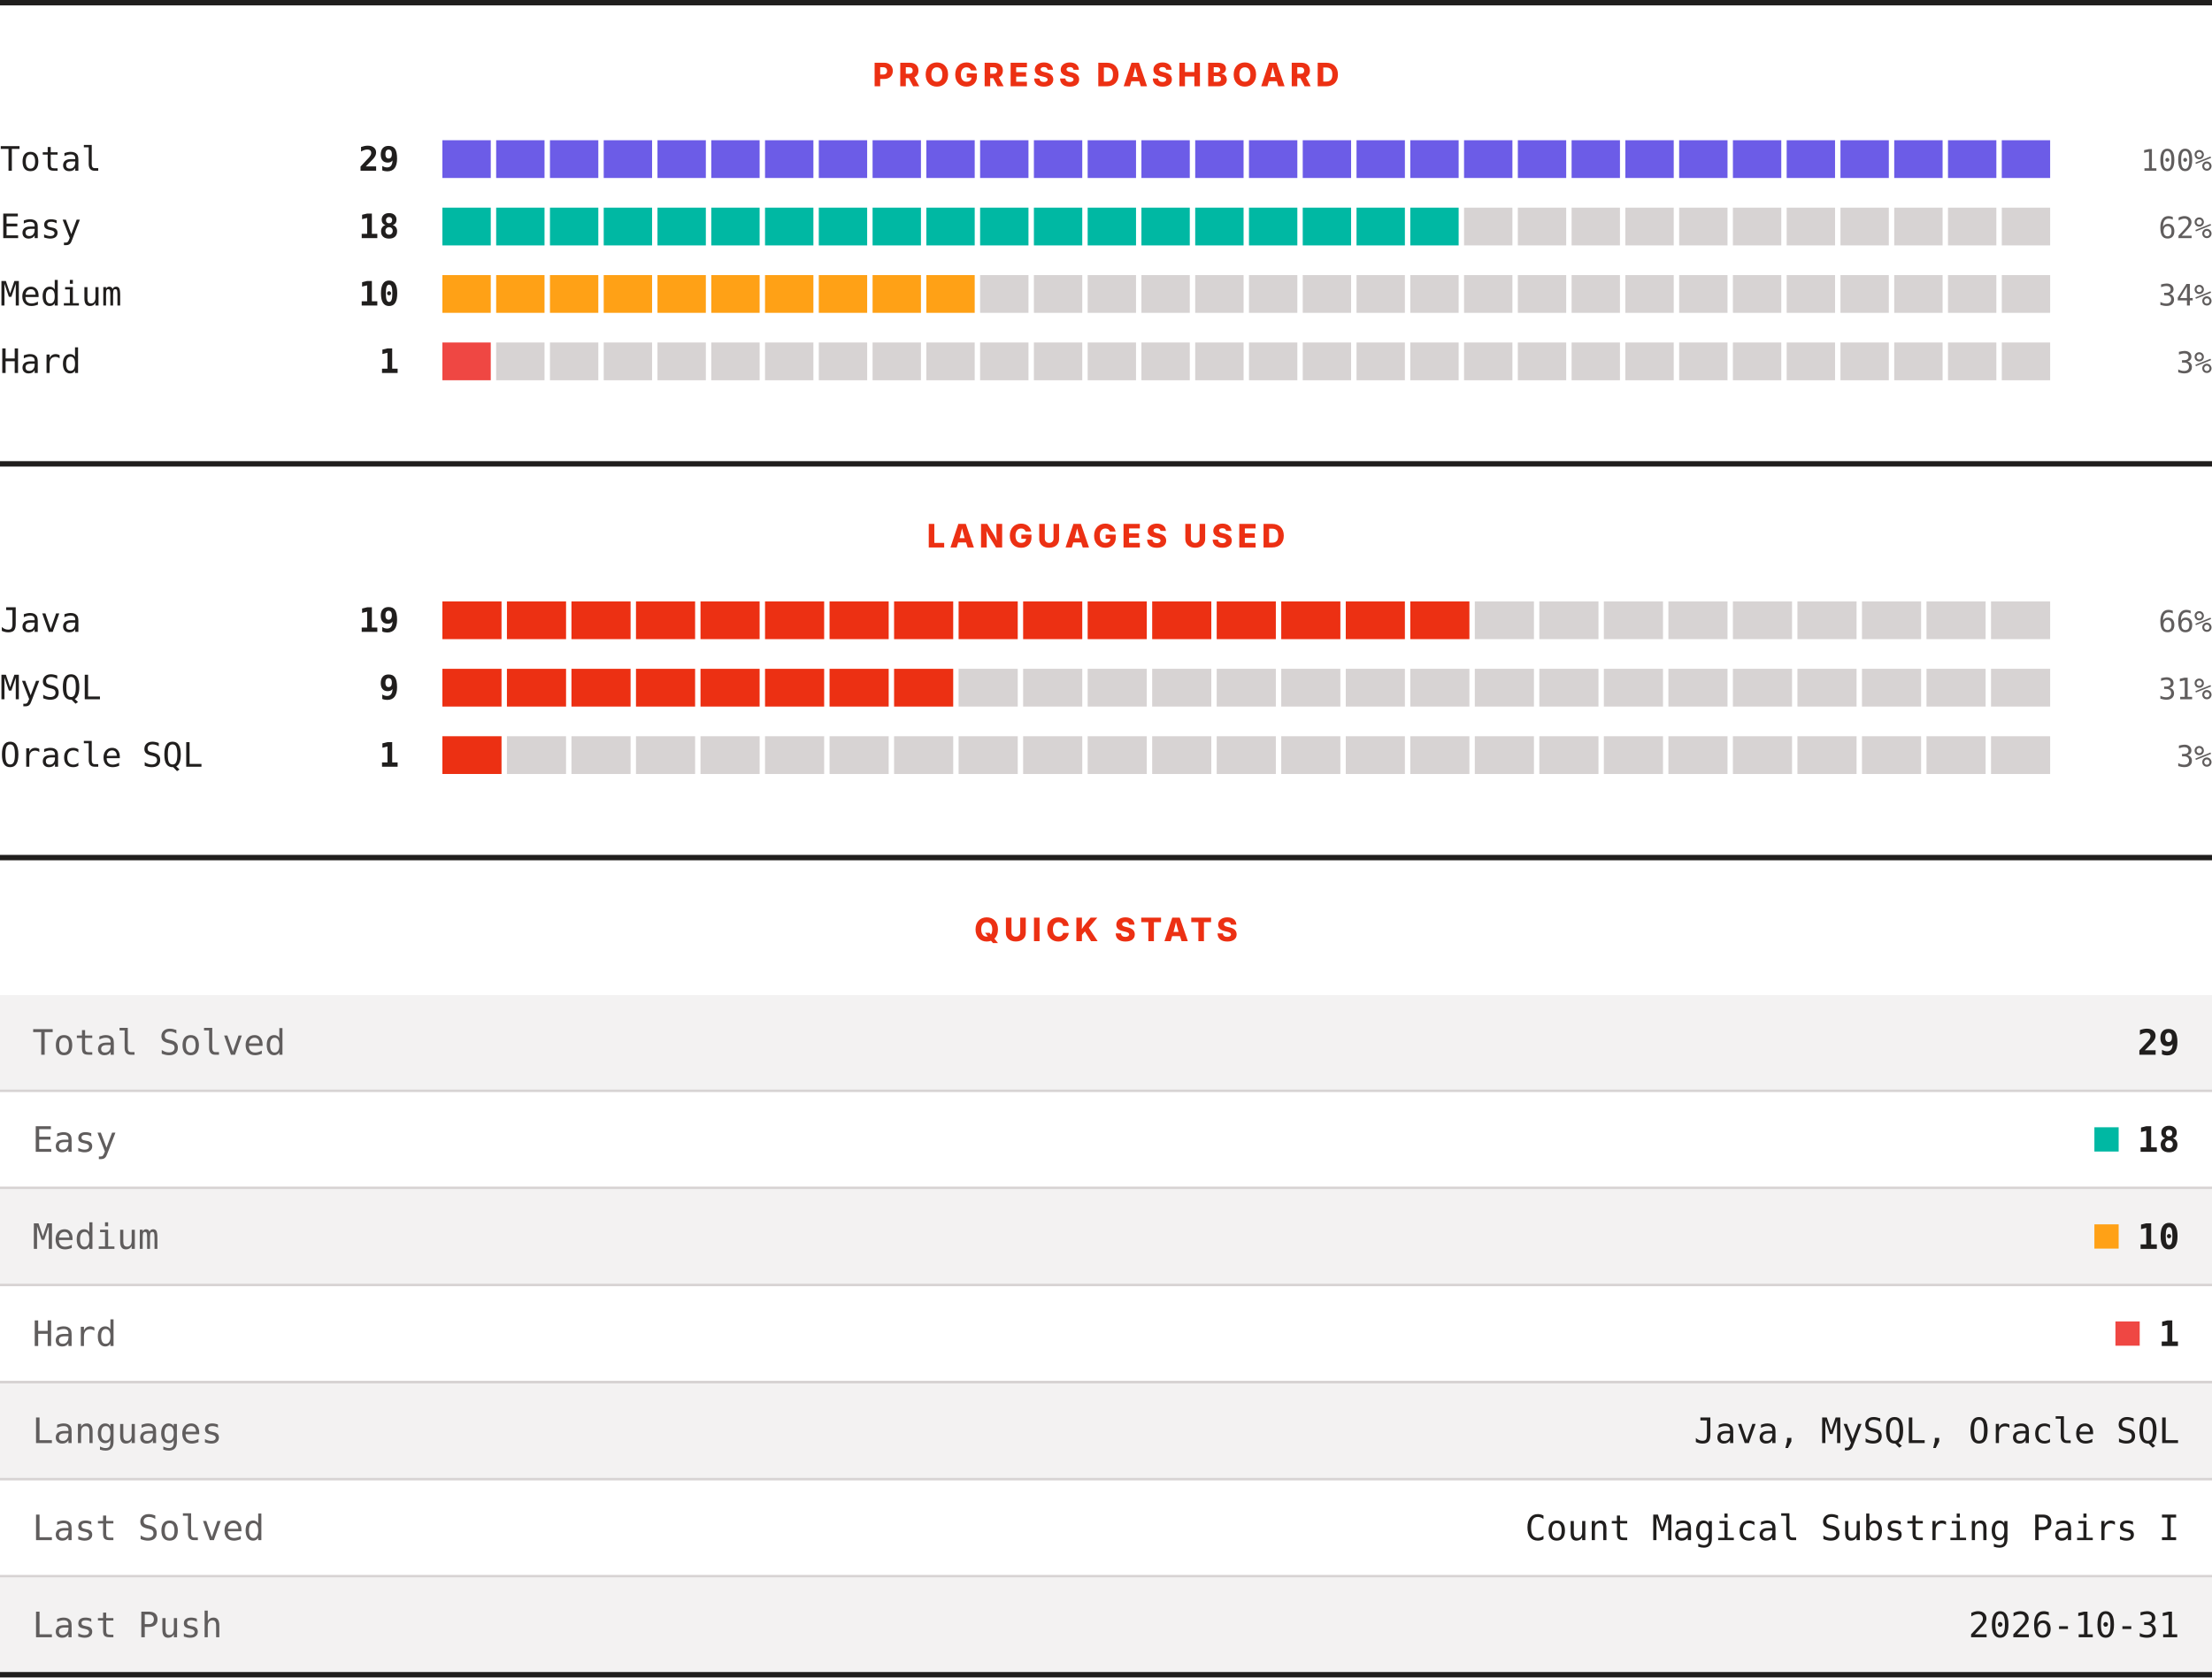
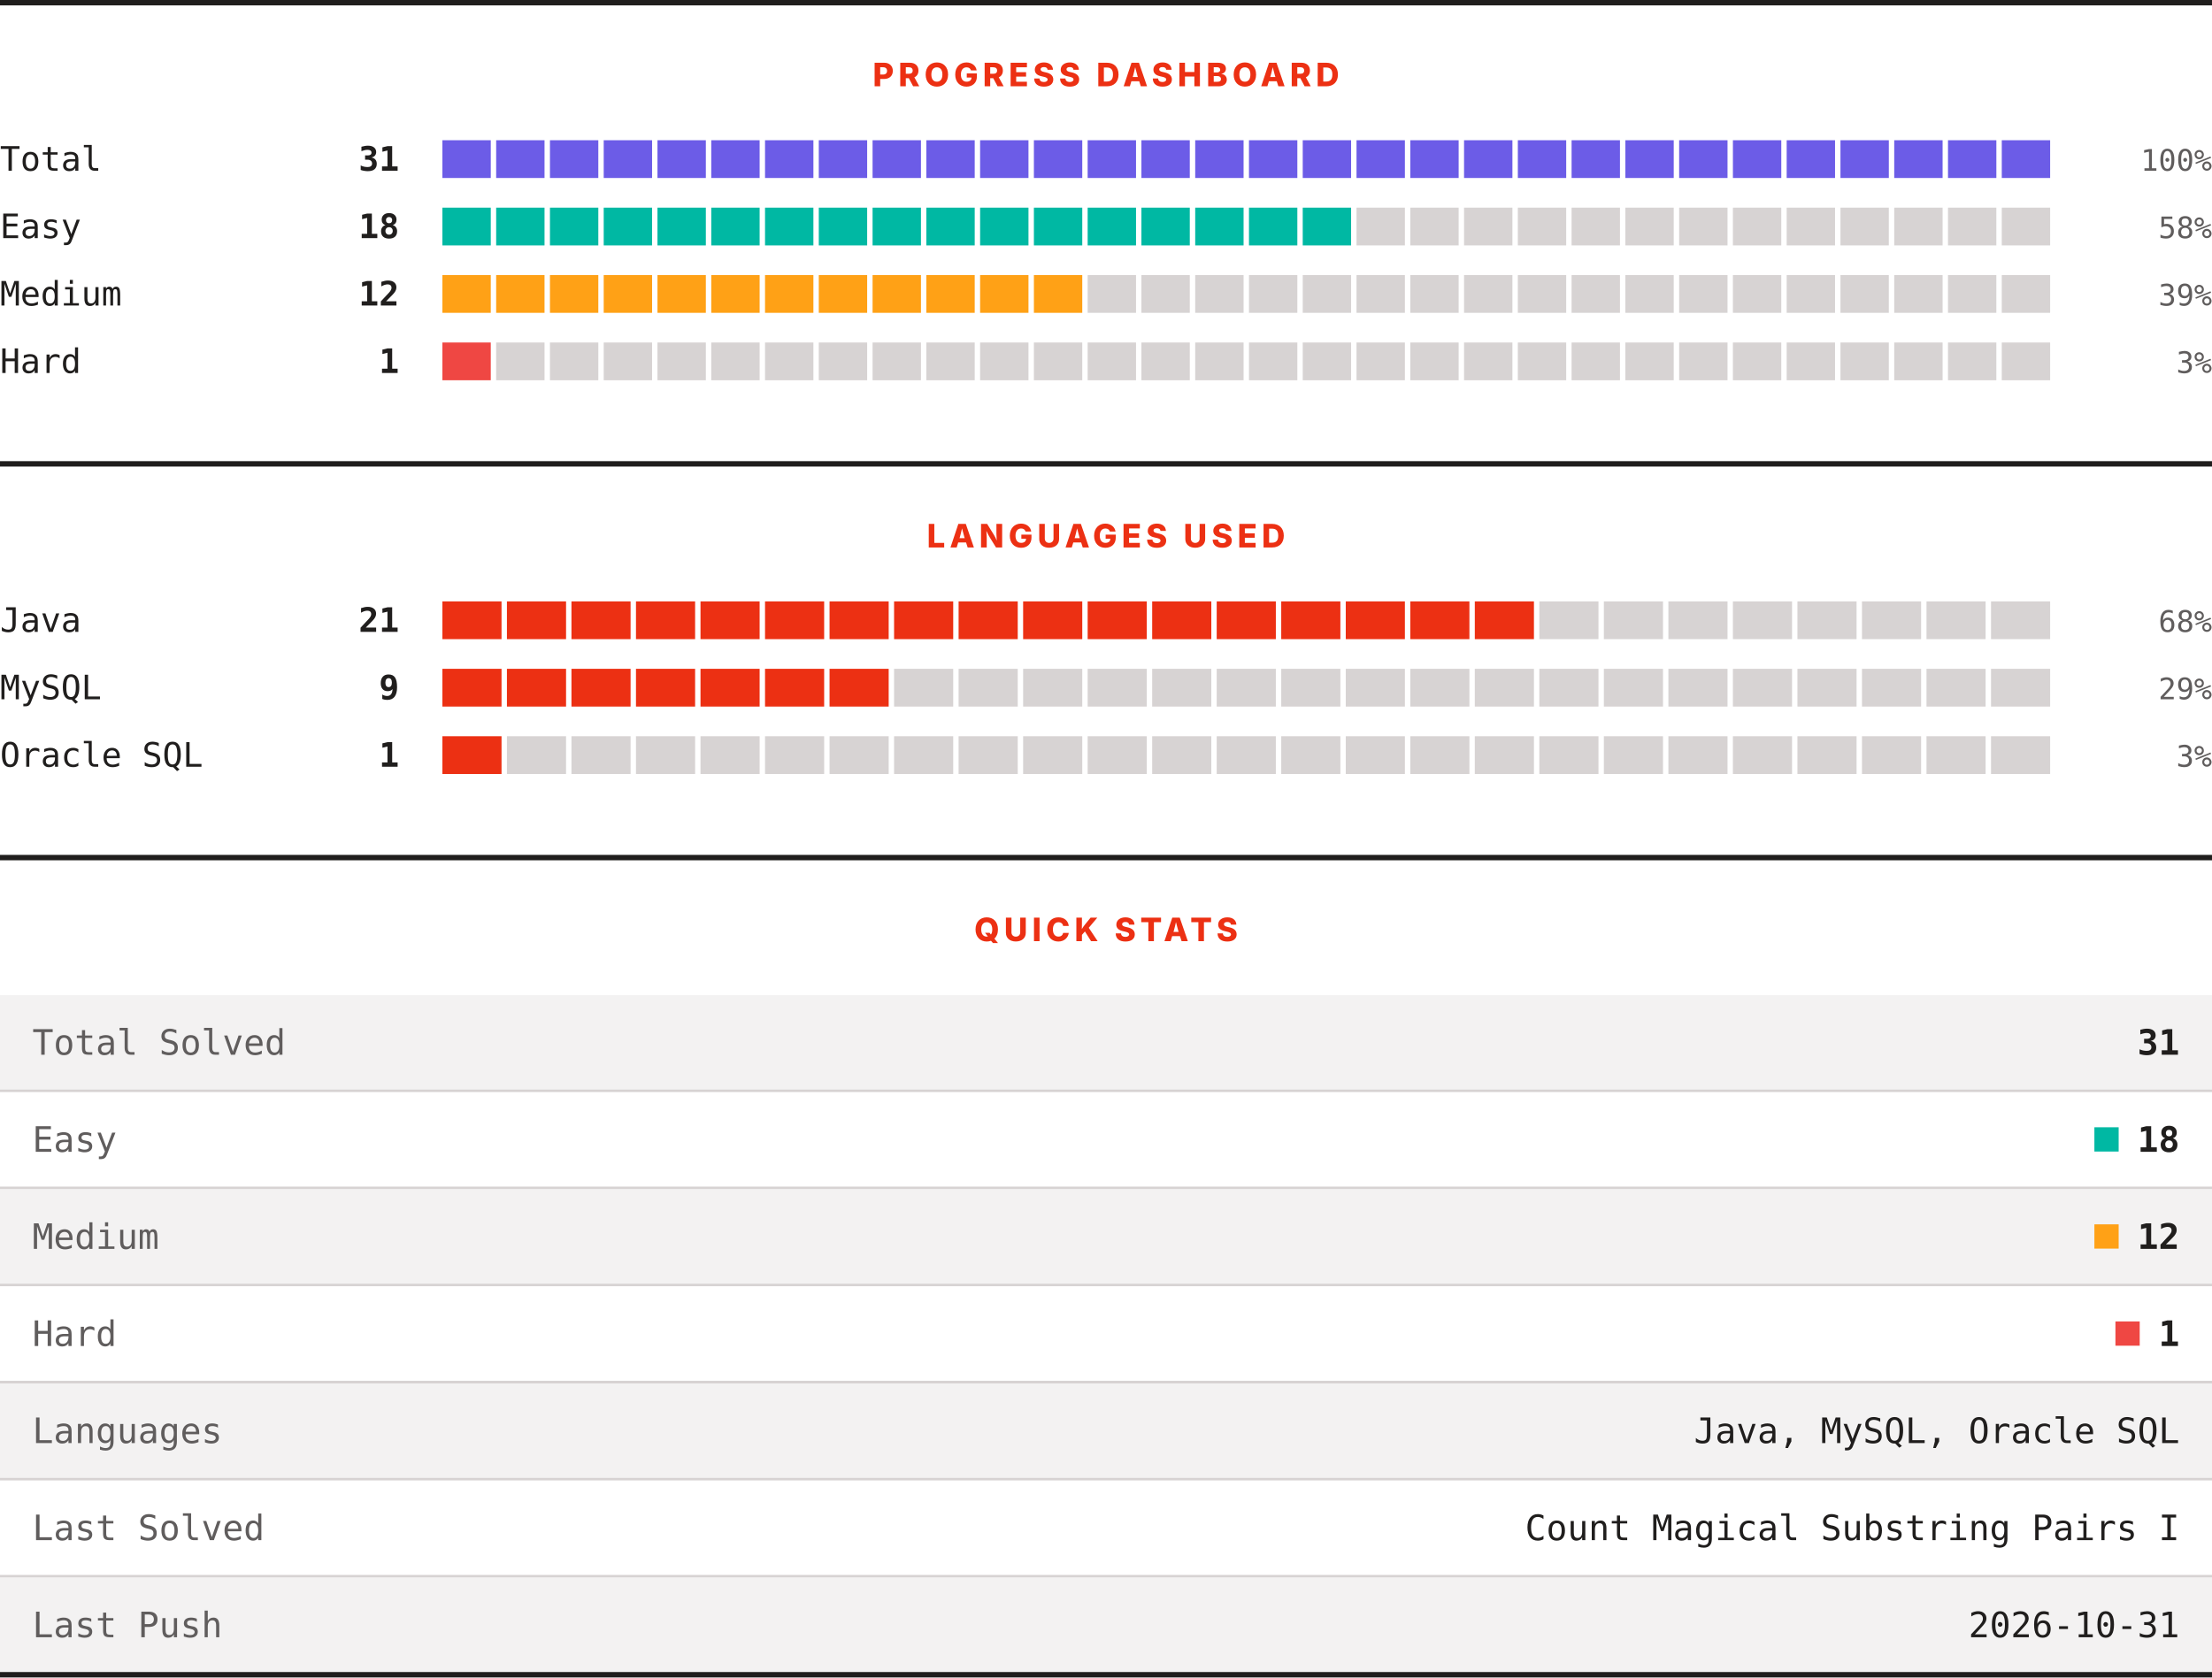
<svg xmlns="http://www.w3.org/2000/svg" width="820" height="622" viewBox="0 0 820 622" role="img" aria-label="LeetCode progress, languages and quick stats">
  <rect width="820" height="622" fill="#ffffff" />
  <rect x="0" y="0" width="820" height="2" fill="#201e1d" />
  <text x="410" y="32" text-anchor="middle" font-family="Archivo, system-ui, -apple-system, Segoe UI, sans-serif" font-size="12" font-weight="800" letter-spacing="1.68" fill="#ec3013">PROGRESS DASHBOARD</text>
  <text x="0" y="63.3" font-family="ui-monospace, SFMono-Regular, Menlo, Consolas, monospace" font-size="12.5" fill="#201e1d">Total</text>
-   <text x="148" y="63.3" text-anchor="end" font-family="ui-monospace, SFMono-Regular, Menlo, Consolas, monospace" font-size="12.5" font-weight="700" fill="#201e1d">29</text>
+   <text x="148" y="63.3" text-anchor="end" font-family="ui-monospace, SFMono-Regular, Menlo, Consolas, monospace" font-size="12.5" font-weight="700" fill="#201e1d">31</text>
  <rect x="164.00" y="52" width="17.93" height="14" fill="#6c5ce7" />
  <rect x="183.93" y="52" width="17.93" height="14" fill="#6c5ce7" />
  <rect x="203.87" y="52" width="17.93" height="14" fill="#6c5ce7" />
  <rect x="223.80" y="52" width="17.93" height="14" fill="#6c5ce7" />
  <rect x="243.73" y="52" width="17.93" height="14" fill="#6c5ce7" />
  <rect x="263.67" y="52" width="17.93" height="14" fill="#6c5ce7" />
  <rect x="283.60" y="52" width="17.93" height="14" fill="#6c5ce7" />
  <rect x="303.53" y="52" width="17.93" height="14" fill="#6c5ce7" />
  <rect x="323.47" y="52" width="17.93" height="14" fill="#6c5ce7" />
  <rect x="343.40" y="52" width="17.93" height="14" fill="#6c5ce7" />
  <rect x="363.33" y="52" width="17.93" height="14" fill="#6c5ce7" />
  <rect x="383.27" y="52" width="17.93" height="14" fill="#6c5ce7" />
  <rect x="403.20" y="52" width="17.93" height="14" fill="#6c5ce7" />
  <rect x="423.13" y="52" width="17.93" height="14" fill="#6c5ce7" />
  <rect x="443.07" y="52" width="17.93" height="14" fill="#6c5ce7" />
  <rect x="463.00" y="52" width="17.93" height="14" fill="#6c5ce7" />
  <rect x="482.93" y="52" width="17.93" height="14" fill="#6c5ce7" />
  <rect x="502.87" y="52" width="17.93" height="14" fill="#6c5ce7" />
  <rect x="522.80" y="52" width="17.93" height="14" fill="#6c5ce7" />
  <rect x="542.73" y="52" width="17.93" height="14" fill="#6c5ce7" />
  <rect x="562.67" y="52" width="17.93" height="14" fill="#6c5ce7" />
  <rect x="582.60" y="52" width="17.93" height="14" fill="#6c5ce7" />
  <rect x="602.53" y="52" width="17.93" height="14" fill="#6c5ce7" />
  <rect x="622.47" y="52" width="17.93" height="14" fill="#6c5ce7" />
  <rect x="642.40" y="52" width="17.93" height="14" fill="#6c5ce7" />
  <rect x="662.33" y="52" width="17.93" height="14" fill="#6c5ce7" />
  <rect x="682.27" y="52" width="17.93" height="14" fill="#6c5ce7" />
  <rect x="702.20" y="52" width="17.93" height="14" fill="#6c5ce7" />
  <rect x="722.13" y="52" width="17.93" height="14" fill="#6c5ce7" />
  <rect x="742.07" y="52" width="17.93" height="14" fill="#6c5ce7" />
  <text x="820" y="63.3" text-anchor="end" font-family="ui-monospace, SFMono-Regular, Menlo, Consolas, monospace" font-size="11" fill="#605d5d">100%</text>
  <text x="0" y="88.3" font-family="ui-monospace, SFMono-Regular, Menlo, Consolas, monospace" font-size="12.5" fill="#201e1d">Easy</text>
  <text x="148" y="88.3" text-anchor="end" font-family="ui-monospace, SFMono-Regular, Menlo, Consolas, monospace" font-size="12.5" font-weight="700" fill="#201e1d">18</text>
  <rect x="164.00" y="77" width="17.93" height="14" fill="#00b8a3" />
  <rect x="183.93" y="77" width="17.93" height="14" fill="#00b8a3" />
  <rect x="203.87" y="77" width="17.93" height="14" fill="#00b8a3" />
  <rect x="223.80" y="77" width="17.93" height="14" fill="#00b8a3" />
  <rect x="243.73" y="77" width="17.93" height="14" fill="#00b8a3" />
  <rect x="263.67" y="77" width="17.93" height="14" fill="#00b8a3" />
  <rect x="283.60" y="77" width="17.93" height="14" fill="#00b8a3" />
  <rect x="303.53" y="77" width="17.93" height="14" fill="#00b8a3" />
  <rect x="323.47" y="77" width="17.93" height="14" fill="#00b8a3" />
  <rect x="343.40" y="77" width="17.93" height="14" fill="#00b8a3" />
  <rect x="363.33" y="77" width="17.93" height="14" fill="#00b8a3" />
  <rect x="383.27" y="77" width="17.93" height="14" fill="#00b8a3" />
  <rect x="403.20" y="77" width="17.93" height="14" fill="#00b8a3" />
  <rect x="423.13" y="77" width="17.93" height="14" fill="#00b8a3" />
  <rect x="443.07" y="77" width="17.93" height="14" fill="#00b8a3" />
  <rect x="463.00" y="77" width="17.93" height="14" fill="#00b8a3" />
  <rect x="482.93" y="77" width="17.93" height="14" fill="#00b8a3" />
-   <rect x="502.87" y="77" width="17.93" height="14" fill="#00b8a3" />
-   <rect x="522.80" y="77" width="17.93" height="14" fill="#00b8a3" />
+   <rect x="502.87" y="77" width="17.93" height="14" fill="#d7d3d3" />
+   <rect x="522.80" y="77" width="17.93" height="14" fill="#d7d3d3" />
  <rect x="542.73" y="77" width="17.93" height="14" fill="#d7d3d3" />
  <rect x="562.67" y="77" width="17.93" height="14" fill="#d7d3d3" />
  <rect x="582.60" y="77" width="17.93" height="14" fill="#d7d3d3" />
  <rect x="602.53" y="77" width="17.93" height="14" fill="#d7d3d3" />
  <rect x="622.47" y="77" width="17.93" height="14" fill="#d7d3d3" />
  <rect x="642.40" y="77" width="17.93" height="14" fill="#d7d3d3" />
  <rect x="662.33" y="77" width="17.93" height="14" fill="#d7d3d3" />
  <rect x="682.27" y="77" width="17.93" height="14" fill="#d7d3d3" />
  <rect x="702.20" y="77" width="17.93" height="14" fill="#d7d3d3" />
  <rect x="722.13" y="77" width="17.93" height="14" fill="#d7d3d3" />
  <rect x="742.07" y="77" width="17.93" height="14" fill="#d7d3d3" />
-   <text x="820" y="88.3" text-anchor="end" font-family="ui-monospace, SFMono-Regular, Menlo, Consolas, monospace" font-size="11" fill="#605d5d">62%</text>
+   <text x="820" y="88.3" text-anchor="end" font-family="ui-monospace, SFMono-Regular, Menlo, Consolas, monospace" font-size="11" fill="#605d5d">58%</text>
  <text x="0" y="113.3" font-family="ui-monospace, SFMono-Regular, Menlo, Consolas, monospace" font-size="12.5" fill="#201e1d">Medium</text>
-   <text x="148" y="113.3" text-anchor="end" font-family="ui-monospace, SFMono-Regular, Menlo, Consolas, monospace" font-size="12.5" font-weight="700" fill="#201e1d">10</text>
+   <text x="148" y="113.3" text-anchor="end" font-family="ui-monospace, SFMono-Regular, Menlo, Consolas, monospace" font-size="12.5" font-weight="700" fill="#201e1d">12</text>
  <rect x="164.00" y="102" width="17.93" height="14" fill="#ffa116" />
  <rect x="183.93" y="102" width="17.93" height="14" fill="#ffa116" />
  <rect x="203.87" y="102" width="17.93" height="14" fill="#ffa116" />
  <rect x="223.80" y="102" width="17.93" height="14" fill="#ffa116" />
  <rect x="243.73" y="102" width="17.93" height="14" fill="#ffa116" />
  <rect x="263.67" y="102" width="17.93" height="14" fill="#ffa116" />
  <rect x="283.60" y="102" width="17.93" height="14" fill="#ffa116" />
  <rect x="303.53" y="102" width="17.93" height="14" fill="#ffa116" />
  <rect x="323.47" y="102" width="17.93" height="14" fill="#ffa116" />
  <rect x="343.40" y="102" width="17.93" height="14" fill="#ffa116" />
-   <rect x="363.33" y="102" width="17.93" height="14" fill="#d7d3d3" />
-   <rect x="383.27" y="102" width="17.93" height="14" fill="#d7d3d3" />
+   <rect x="363.33" y="102" width="17.93" height="14" fill="#ffa116" />
+   <rect x="383.27" y="102" width="17.93" height="14" fill="#ffa116" />
  <rect x="403.20" y="102" width="17.93" height="14" fill="#d7d3d3" />
  <rect x="423.13" y="102" width="17.93" height="14" fill="#d7d3d3" />
  <rect x="443.07" y="102" width="17.93" height="14" fill="#d7d3d3" />
  <rect x="463.00" y="102" width="17.93" height="14" fill="#d7d3d3" />
  <rect x="482.93" y="102" width="17.93" height="14" fill="#d7d3d3" />
  <rect x="502.87" y="102" width="17.93" height="14" fill="#d7d3d3" />
  <rect x="522.80" y="102" width="17.93" height="14" fill="#d7d3d3" />
  <rect x="542.73" y="102" width="17.93" height="14" fill="#d7d3d3" />
  <rect x="562.67" y="102" width="17.93" height="14" fill="#d7d3d3" />
  <rect x="582.60" y="102" width="17.93" height="14" fill="#d7d3d3" />
  <rect x="602.53" y="102" width="17.93" height="14" fill="#d7d3d3" />
  <rect x="622.47" y="102" width="17.93" height="14" fill="#d7d3d3" />
  <rect x="642.40" y="102" width="17.93" height="14" fill="#d7d3d3" />
  <rect x="662.33" y="102" width="17.93" height="14" fill="#d7d3d3" />
  <rect x="682.27" y="102" width="17.93" height="14" fill="#d7d3d3" />
  <rect x="702.20" y="102" width="17.93" height="14" fill="#d7d3d3" />
  <rect x="722.13" y="102" width="17.93" height="14" fill="#d7d3d3" />
  <rect x="742.07" y="102" width="17.93" height="14" fill="#d7d3d3" />
-   <text x="820" y="113.3" text-anchor="end" font-family="ui-monospace, SFMono-Regular, Menlo, Consolas, monospace" font-size="11" fill="#605d5d">34%</text>
+   <text x="820" y="113.3" text-anchor="end" font-family="ui-monospace, SFMono-Regular, Menlo, Consolas, monospace" font-size="11" fill="#605d5d">39%</text>
  <text x="0" y="138.3" font-family="ui-monospace, SFMono-Regular, Menlo, Consolas, monospace" font-size="12.5" fill="#201e1d">Hard</text>
  <text x="148" y="138.3" text-anchor="end" font-family="ui-monospace, SFMono-Regular, Menlo, Consolas, monospace" font-size="12.5" font-weight="700" fill="#201e1d">1</text>
  <rect x="164.00" y="127" width="17.93" height="14" fill="#ef4743" />
  <rect x="183.93" y="127" width="17.93" height="14" fill="#d7d3d3" />
  <rect x="203.87" y="127" width="17.93" height="14" fill="#d7d3d3" />
  <rect x="223.80" y="127" width="17.93" height="14" fill="#d7d3d3" />
  <rect x="243.73" y="127" width="17.93" height="14" fill="#d7d3d3" />
  <rect x="263.67" y="127" width="17.93" height="14" fill="#d7d3d3" />
  <rect x="283.60" y="127" width="17.93" height="14" fill="#d7d3d3" />
  <rect x="303.53" y="127" width="17.93" height="14" fill="#d7d3d3" />
  <rect x="323.47" y="127" width="17.93" height="14" fill="#d7d3d3" />
  <rect x="343.40" y="127" width="17.93" height="14" fill="#d7d3d3" />
  <rect x="363.33" y="127" width="17.93" height="14" fill="#d7d3d3" />
  <rect x="383.27" y="127" width="17.93" height="14" fill="#d7d3d3" />
  <rect x="403.20" y="127" width="17.93" height="14" fill="#d7d3d3" />
  <rect x="423.13" y="127" width="17.93" height="14" fill="#d7d3d3" />
  <rect x="443.07" y="127" width="17.93" height="14" fill="#d7d3d3" />
  <rect x="463.00" y="127" width="17.93" height="14" fill="#d7d3d3" />
  <rect x="482.93" y="127" width="17.93" height="14" fill="#d7d3d3" />
  <rect x="502.87" y="127" width="17.93" height="14" fill="#d7d3d3" />
  <rect x="522.80" y="127" width="17.93" height="14" fill="#d7d3d3" />
  <rect x="542.73" y="127" width="17.93" height="14" fill="#d7d3d3" />
  <rect x="562.67" y="127" width="17.93" height="14" fill="#d7d3d3" />
  <rect x="582.60" y="127" width="17.93" height="14" fill="#d7d3d3" />
  <rect x="602.53" y="127" width="17.93" height="14" fill="#d7d3d3" />
  <rect x="622.47" y="127" width="17.93" height="14" fill="#d7d3d3" />
  <rect x="642.40" y="127" width="17.93" height="14" fill="#d7d3d3" />
  <rect x="662.33" y="127" width="17.93" height="14" fill="#d7d3d3" />
  <rect x="682.27" y="127" width="17.93" height="14" fill="#d7d3d3" />
  <rect x="702.20" y="127" width="17.93" height="14" fill="#d7d3d3" />
  <rect x="722.13" y="127" width="17.93" height="14" fill="#d7d3d3" />
  <rect x="742.07" y="127" width="17.93" height="14" fill="#d7d3d3" />
  <text x="820" y="138.3" text-anchor="end" font-family="ui-monospace, SFMono-Regular, Menlo, Consolas, monospace" font-size="11" fill="#605d5d">3%</text>
  <rect x="0" y="171" width="820" height="2" fill="#201e1d" />
  <text x="410" y="203" text-anchor="middle" font-family="Archivo, system-ui, -apple-system, Segoe UI, sans-serif" font-size="12" font-weight="800" letter-spacing="1.68" fill="#ec3013">LANGUAGES USED</text>
  <text x="0" y="234.3" font-family="ui-monospace, SFMono-Regular, Menlo, Consolas, monospace" font-size="12.5" fill="#201e1d">Java</text>
-   <text x="148" y="234.3" text-anchor="end" font-family="ui-monospace, SFMono-Regular, Menlo, Consolas, monospace" font-size="12.5" font-weight="700" fill="#201e1d">19</text>
+   <text x="148" y="234.3" text-anchor="end" font-family="ui-monospace, SFMono-Regular, Menlo, Consolas, monospace" font-size="12.5" font-weight="700" fill="#201e1d">21</text>
  <rect x="164.00" y="223" width="21.92" height="14" fill="#ec3013" />
  <rect x="187.92" y="223" width="21.92" height="14" fill="#ec3013" />
  <rect x="211.84" y="223" width="21.92" height="14" fill="#ec3013" />
  <rect x="235.76" y="223" width="21.92" height="14" fill="#ec3013" />
  <rect x="259.68" y="223" width="21.92" height="14" fill="#ec3013" />
  <rect x="283.60" y="223" width="21.92" height="14" fill="#ec3013" />
  <rect x="307.52" y="223" width="21.92" height="14" fill="#ec3013" />
  <rect x="331.44" y="223" width="21.92" height="14" fill="#ec3013" />
  <rect x="355.36" y="223" width="21.92" height="14" fill="#ec3013" />
  <rect x="379.28" y="223" width="21.92" height="14" fill="#ec3013" />
  <rect x="403.20" y="223" width="21.92" height="14" fill="#ec3013" />
  <rect x="427.12" y="223" width="21.92" height="14" fill="#ec3013" />
  <rect x="451.04" y="223" width="21.92" height="14" fill="#ec3013" />
  <rect x="474.96" y="223" width="21.92" height="14" fill="#ec3013" />
  <rect x="498.88" y="223" width="21.92" height="14" fill="#ec3013" />
  <rect x="522.80" y="223" width="21.92" height="14" fill="#ec3013" />
-   <rect x="546.72" y="223" width="21.92" height="14" fill="#d7d3d3" />
+   <rect x="546.72" y="223" width="21.92" height="14" fill="#ec3013" />
  <rect x="570.64" y="223" width="21.92" height="14" fill="#d7d3d3" />
  <rect x="594.56" y="223" width="21.92" height="14" fill="#d7d3d3" />
  <rect x="618.48" y="223" width="21.92" height="14" fill="#d7d3d3" />
  <rect x="642.40" y="223" width="21.92" height="14" fill="#d7d3d3" />
  <rect x="666.32" y="223" width="21.92" height="14" fill="#d7d3d3" />
  <rect x="690.24" y="223" width="21.92" height="14" fill="#d7d3d3" />
  <rect x="714.16" y="223" width="21.92" height="14" fill="#d7d3d3" />
  <rect x="738.08" y="223" width="21.92" height="14" fill="#d7d3d3" />
-   <text x="820" y="234.3" text-anchor="end" font-family="ui-monospace, SFMono-Regular, Menlo, Consolas, monospace" font-size="11" fill="#605d5d">66%</text>
+   <text x="820" y="234.3" text-anchor="end" font-family="ui-monospace, SFMono-Regular, Menlo, Consolas, monospace" font-size="11" fill="#605d5d">68%</text>
  <text x="0" y="259.3" font-family="ui-monospace, SFMono-Regular, Menlo, Consolas, monospace" font-size="12.5" fill="#201e1d">MySQL</text>
  <text x="148" y="259.3" text-anchor="end" font-family="ui-monospace, SFMono-Regular, Menlo, Consolas, monospace" font-size="12.5" font-weight="700" fill="#201e1d">9</text>
  <rect x="164.00" y="248" width="21.92" height="14" fill="#ec3013" />
  <rect x="187.92" y="248" width="21.92" height="14" fill="#ec3013" />
  <rect x="211.84" y="248" width="21.92" height="14" fill="#ec3013" />
  <rect x="235.76" y="248" width="21.92" height="14" fill="#ec3013" />
  <rect x="259.68" y="248" width="21.92" height="14" fill="#ec3013" />
  <rect x="283.60" y="248" width="21.92" height="14" fill="#ec3013" />
  <rect x="307.52" y="248" width="21.92" height="14" fill="#ec3013" />
-   <rect x="331.44" y="248" width="21.92" height="14" fill="#ec3013" />
+   <rect x="331.44" y="248" width="21.92" height="14" fill="#d7d3d3" />
  <rect x="355.36" y="248" width="21.92" height="14" fill="#d7d3d3" />
  <rect x="379.28" y="248" width="21.92" height="14" fill="#d7d3d3" />
  <rect x="403.20" y="248" width="21.92" height="14" fill="#d7d3d3" />
  <rect x="427.12" y="248" width="21.92" height="14" fill="#d7d3d3" />
  <rect x="451.04" y="248" width="21.92" height="14" fill="#d7d3d3" />
  <rect x="474.96" y="248" width="21.92" height="14" fill="#d7d3d3" />
  <rect x="498.88" y="248" width="21.92" height="14" fill="#d7d3d3" />
  <rect x="522.80" y="248" width="21.92" height="14" fill="#d7d3d3" />
  <rect x="546.72" y="248" width="21.92" height="14" fill="#d7d3d3" />
  <rect x="570.64" y="248" width="21.92" height="14" fill="#d7d3d3" />
  <rect x="594.56" y="248" width="21.92" height="14" fill="#d7d3d3" />
  <rect x="618.48" y="248" width="21.92" height="14" fill="#d7d3d3" />
  <rect x="642.40" y="248" width="21.92" height="14" fill="#d7d3d3" />
  <rect x="666.32" y="248" width="21.92" height="14" fill="#d7d3d3" />
  <rect x="690.24" y="248" width="21.92" height="14" fill="#d7d3d3" />
  <rect x="714.16" y="248" width="21.92" height="14" fill="#d7d3d3" />
  <rect x="738.08" y="248" width="21.92" height="14" fill="#d7d3d3" />
-   <text x="820" y="259.3" text-anchor="end" font-family="ui-monospace, SFMono-Regular, Menlo, Consolas, monospace" font-size="11" fill="#605d5d">31%</text>
+   <text x="820" y="259.3" text-anchor="end" font-family="ui-monospace, SFMono-Regular, Menlo, Consolas, monospace" font-size="11" fill="#605d5d">29%</text>
  <text x="0" y="284.3" font-family="ui-monospace, SFMono-Regular, Menlo, Consolas, monospace" font-size="12.5" fill="#201e1d">Oracle SQL</text>
  <text x="148" y="284.3" text-anchor="end" font-family="ui-monospace, SFMono-Regular, Menlo, Consolas, monospace" font-size="12.5" font-weight="700" fill="#201e1d">1</text>
  <rect x="164.00" y="273" width="21.92" height="14" fill="#ec3013" />
  <rect x="187.92" y="273" width="21.92" height="14" fill="#d7d3d3" />
  <rect x="211.84" y="273" width="21.92" height="14" fill="#d7d3d3" />
  <rect x="235.76" y="273" width="21.92" height="14" fill="#d7d3d3" />
  <rect x="259.68" y="273" width="21.92" height="14" fill="#d7d3d3" />
  <rect x="283.60" y="273" width="21.92" height="14" fill="#d7d3d3" />
  <rect x="307.52" y="273" width="21.92" height="14" fill="#d7d3d3" />
  <rect x="331.44" y="273" width="21.92" height="14" fill="#d7d3d3" />
  <rect x="355.36" y="273" width="21.92" height="14" fill="#d7d3d3" />
  <rect x="379.28" y="273" width="21.92" height="14" fill="#d7d3d3" />
  <rect x="403.20" y="273" width="21.92" height="14" fill="#d7d3d3" />
  <rect x="427.12" y="273" width="21.92" height="14" fill="#d7d3d3" />
  <rect x="451.04" y="273" width="21.92" height="14" fill="#d7d3d3" />
  <rect x="474.96" y="273" width="21.92" height="14" fill="#d7d3d3" />
  <rect x="498.88" y="273" width="21.92" height="14" fill="#d7d3d3" />
  <rect x="522.80" y="273" width="21.92" height="14" fill="#d7d3d3" />
  <rect x="546.72" y="273" width="21.92" height="14" fill="#d7d3d3" />
  <rect x="570.64" y="273" width="21.92" height="14" fill="#d7d3d3" />
  <rect x="594.56" y="273" width="21.92" height="14" fill="#d7d3d3" />
  <rect x="618.48" y="273" width="21.92" height="14" fill="#d7d3d3" />
  <rect x="642.40" y="273" width="21.92" height="14" fill="#d7d3d3" />
  <rect x="666.32" y="273" width="21.92" height="14" fill="#d7d3d3" />
  <rect x="690.24" y="273" width="21.92" height="14" fill="#d7d3d3" />
  <rect x="714.16" y="273" width="21.92" height="14" fill="#d7d3d3" />
  <rect x="738.08" y="273" width="21.92" height="14" fill="#d7d3d3" />
  <text x="820" y="284.3" text-anchor="end" font-family="ui-monospace, SFMono-Regular, Menlo, Consolas, monospace" font-size="11" fill="#605d5d">3%</text>
  <rect x="0" y="317" width="820" height="2" fill="#201e1d" />
  <text x="410" y="349" text-anchor="middle" font-family="Archivo, system-ui, -apple-system, Segoe UI, sans-serif" font-size="12" font-weight="800" letter-spacing="1.68" fill="#ec3013">QUICK STATS</text>
  <rect x="0" y="369" width="820" height="35" fill="#f3f2f2" />
  <text x="12" y="391.1" font-family="ui-monospace, SFMono-Regular, Menlo, Consolas, monospace" font-size="13" fill="#605d5d">Total Solved</text>
-   <text x="808" y="391.1" text-anchor="end" font-family="ui-monospace, SFMono-Regular, Menlo, Consolas, monospace" font-size="13" font-weight="700" fill="#201e1d">29</text>
+   <text x="808" y="391.1" text-anchor="end" font-family="ui-monospace, SFMono-Regular, Menlo, Consolas, monospace" font-size="13" font-weight="700" fill="#201e1d">31</text>
  <rect x="0" y="404" width="820" height="1" fill="#d7d3d3" />
  <rect x="0" y="405" width="820" height="35" fill="#ffffff" />
  <text x="12" y="427.1" font-family="ui-monospace, SFMono-Regular, Menlo, Consolas, monospace" font-size="13" fill="#605d5d">Easy</text>
  <rect x="776.4" y="418" width="9" height="9" fill="#00b8a3" />
  <text x="808" y="427.1" text-anchor="end" font-family="ui-monospace, SFMono-Regular, Menlo, Consolas, monospace" font-size="13" font-weight="700" fill="#201e1d">18</text>
  <rect x="0" y="440" width="820" height="1" fill="#d7d3d3" />
  <rect x="0" y="441" width="820" height="35" fill="#f3f2f2" />
  <text x="12" y="463.1" font-family="ui-monospace, SFMono-Regular, Menlo, Consolas, monospace" font-size="13" fill="#605d5d">Medium</text>
  <rect x="776.4" y="454" width="9" height="9" fill="#ffa116" />
-   <text x="808" y="463.1" text-anchor="end" font-family="ui-monospace, SFMono-Regular, Menlo, Consolas, monospace" font-size="13" font-weight="700" fill="#201e1d">10</text>
+   <text x="808" y="463.1" text-anchor="end" font-family="ui-monospace, SFMono-Regular, Menlo, Consolas, monospace" font-size="13" font-weight="700" fill="#201e1d">12</text>
  <rect x="0" y="476" width="820" height="1" fill="#d7d3d3" />
  <rect x="0" y="477" width="820" height="35" fill="#ffffff" />
  <text x="12" y="499.1" font-family="ui-monospace, SFMono-Regular, Menlo, Consolas, monospace" font-size="13" fill="#605d5d">Hard</text>
  <rect x="784.2" y="490" width="9" height="9" fill="#ef4743" />
  <text x="808" y="499.1" text-anchor="end" font-family="ui-monospace, SFMono-Regular, Menlo, Consolas, monospace" font-size="13" font-weight="700" fill="#201e1d">1</text>
  <rect x="0" y="512" width="820" height="1" fill="#d7d3d3" />
  <rect x="0" y="513" width="820" height="35" fill="#f3f2f2" />
  <text x="12" y="535.1" font-family="ui-monospace, SFMono-Regular, Menlo, Consolas, monospace" font-size="13" fill="#605d5d">Languages</text>
  <text x="808" y="535.1" text-anchor="end" font-family="ui-monospace, SFMono-Regular, Menlo, Consolas, monospace" font-size="13" fill="#201e1d">Java, MySQL, Oracle SQL</text>
  <rect x="0" y="548" width="820" height="1" fill="#d7d3d3" />
  <rect x="0" y="549" width="820" height="35" fill="#ffffff" />
  <text x="12" y="571.1" font-family="ui-monospace, SFMono-Regular, Menlo, Consolas, monospace" font-size="13" fill="#605d5d">Last Solved</text>
  <text x="808" y="571.1" text-anchor="end" font-family="ui-monospace, SFMono-Regular, Menlo, Consolas, monospace" font-size="13" fill="#201e1d">Count Magical Substring Pairs I</text>
  <rect x="0" y="584" width="820" height="1" fill="#d7d3d3" />
  <rect x="0" y="585" width="820" height="35" fill="#f3f2f2" />
  <text x="12" y="607.1" font-family="ui-monospace, SFMono-Regular, Menlo, Consolas, monospace" font-size="13" fill="#605d5d">Last Push</text>
  <text x="808" y="607.1" text-anchor="end" font-family="ui-monospace, SFMono-Regular, Menlo, Consolas, monospace" font-size="13" fill="#201e1d">2026-10-31</text>
  <rect x="0" y="620" width="820" height="2" fill="#201e1d" />
</svg>
